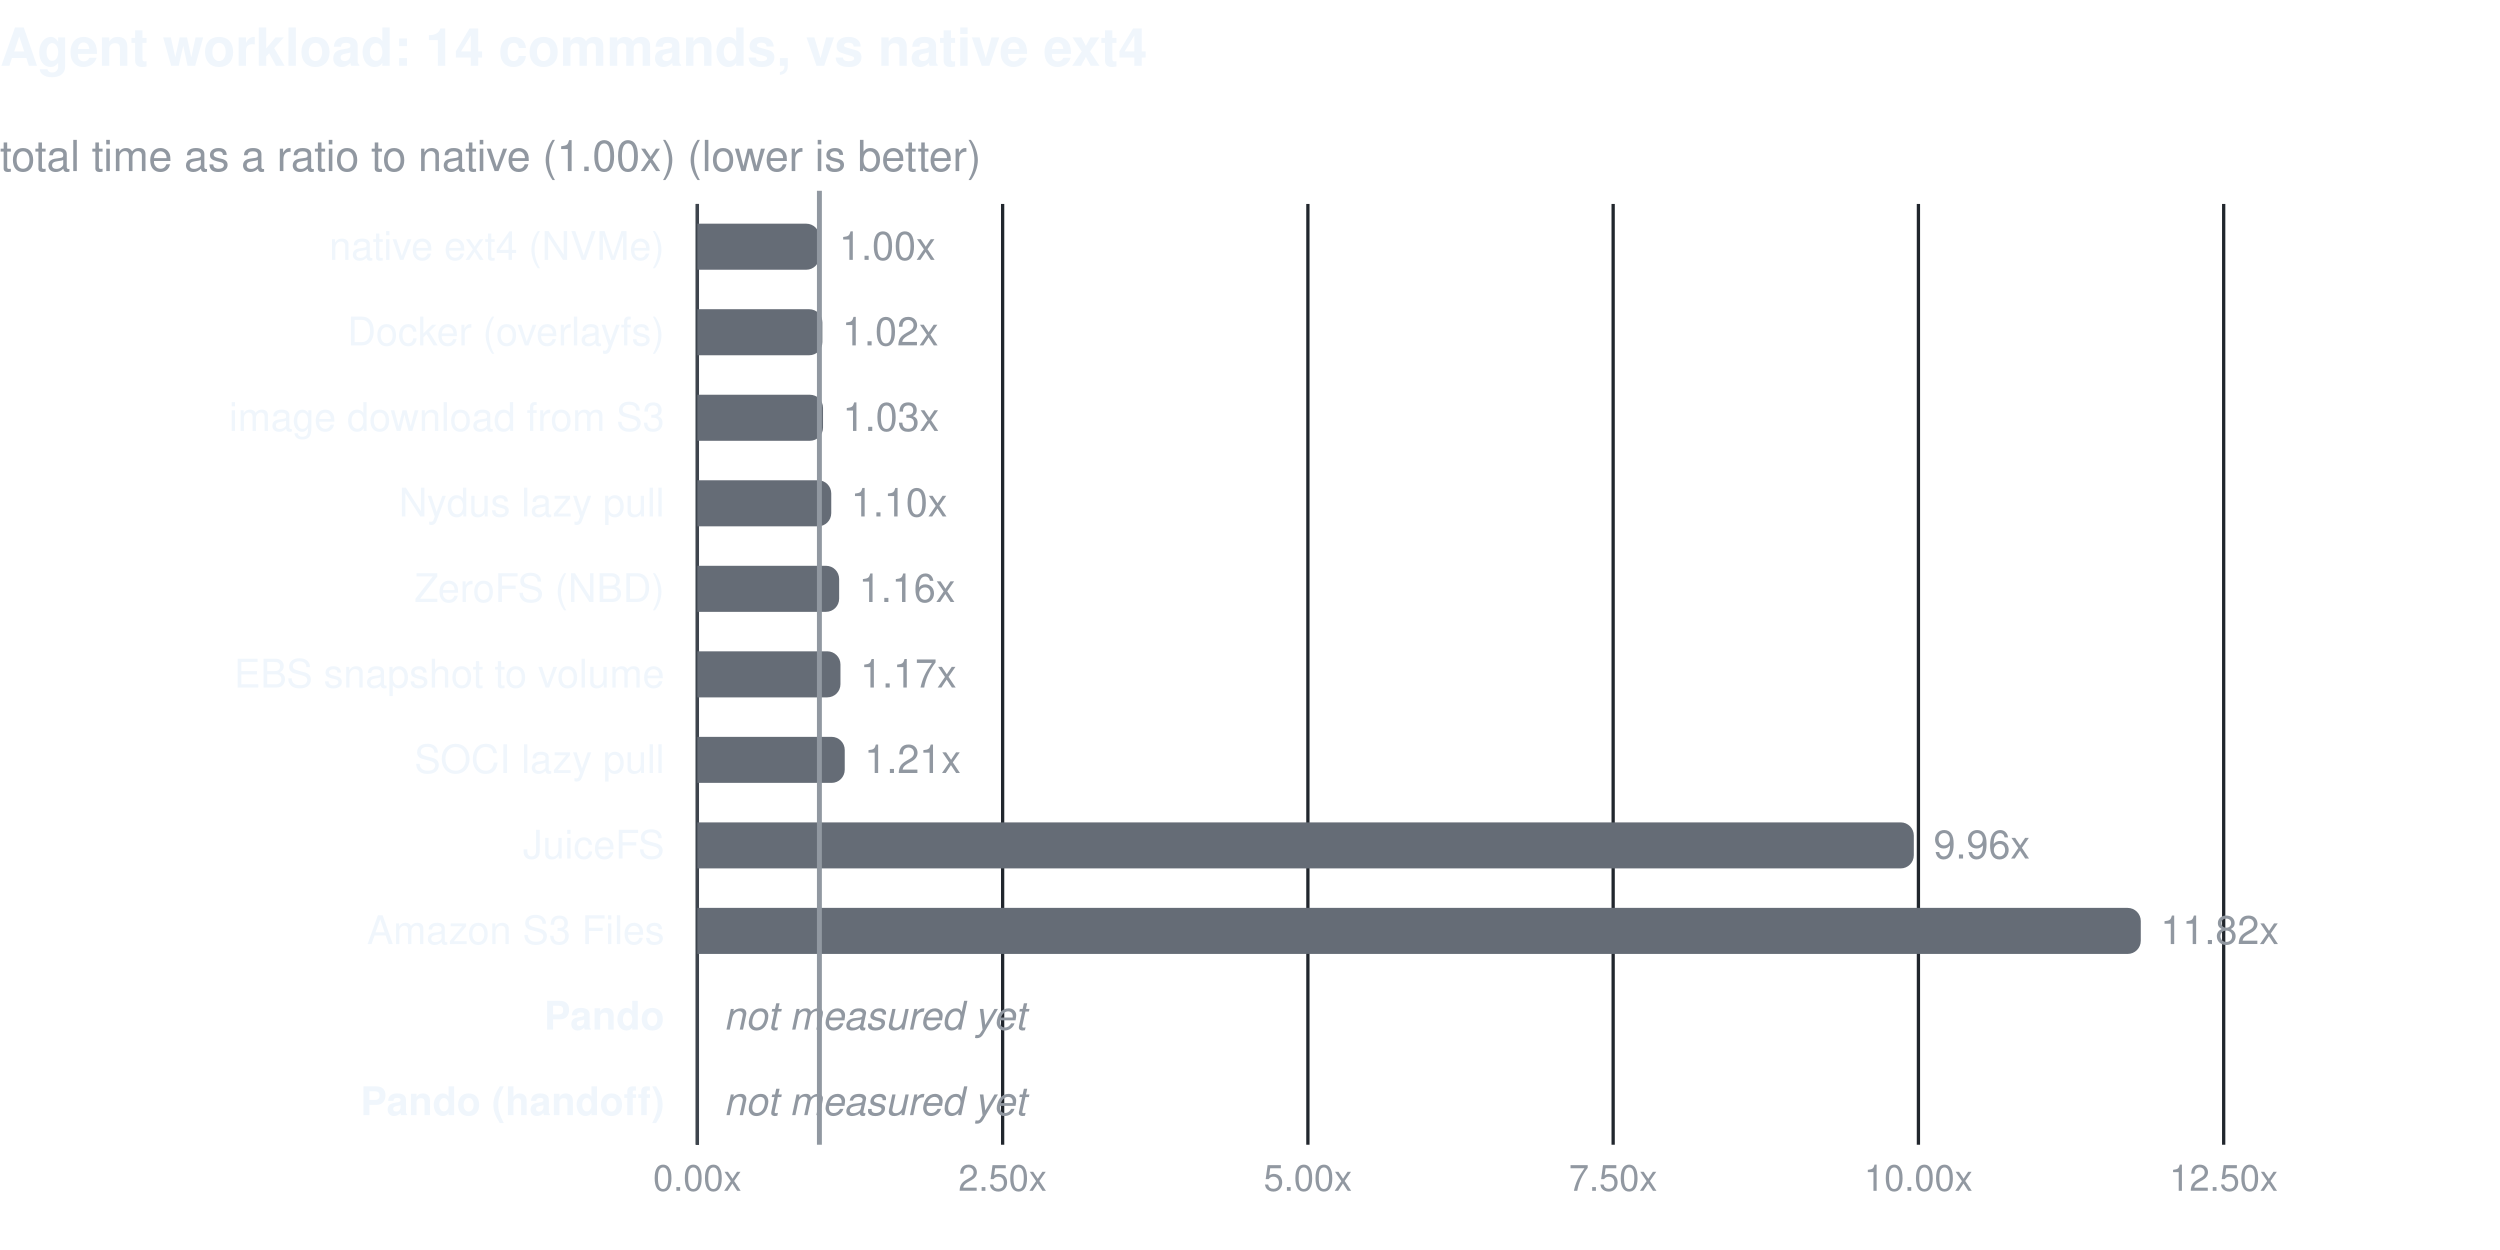
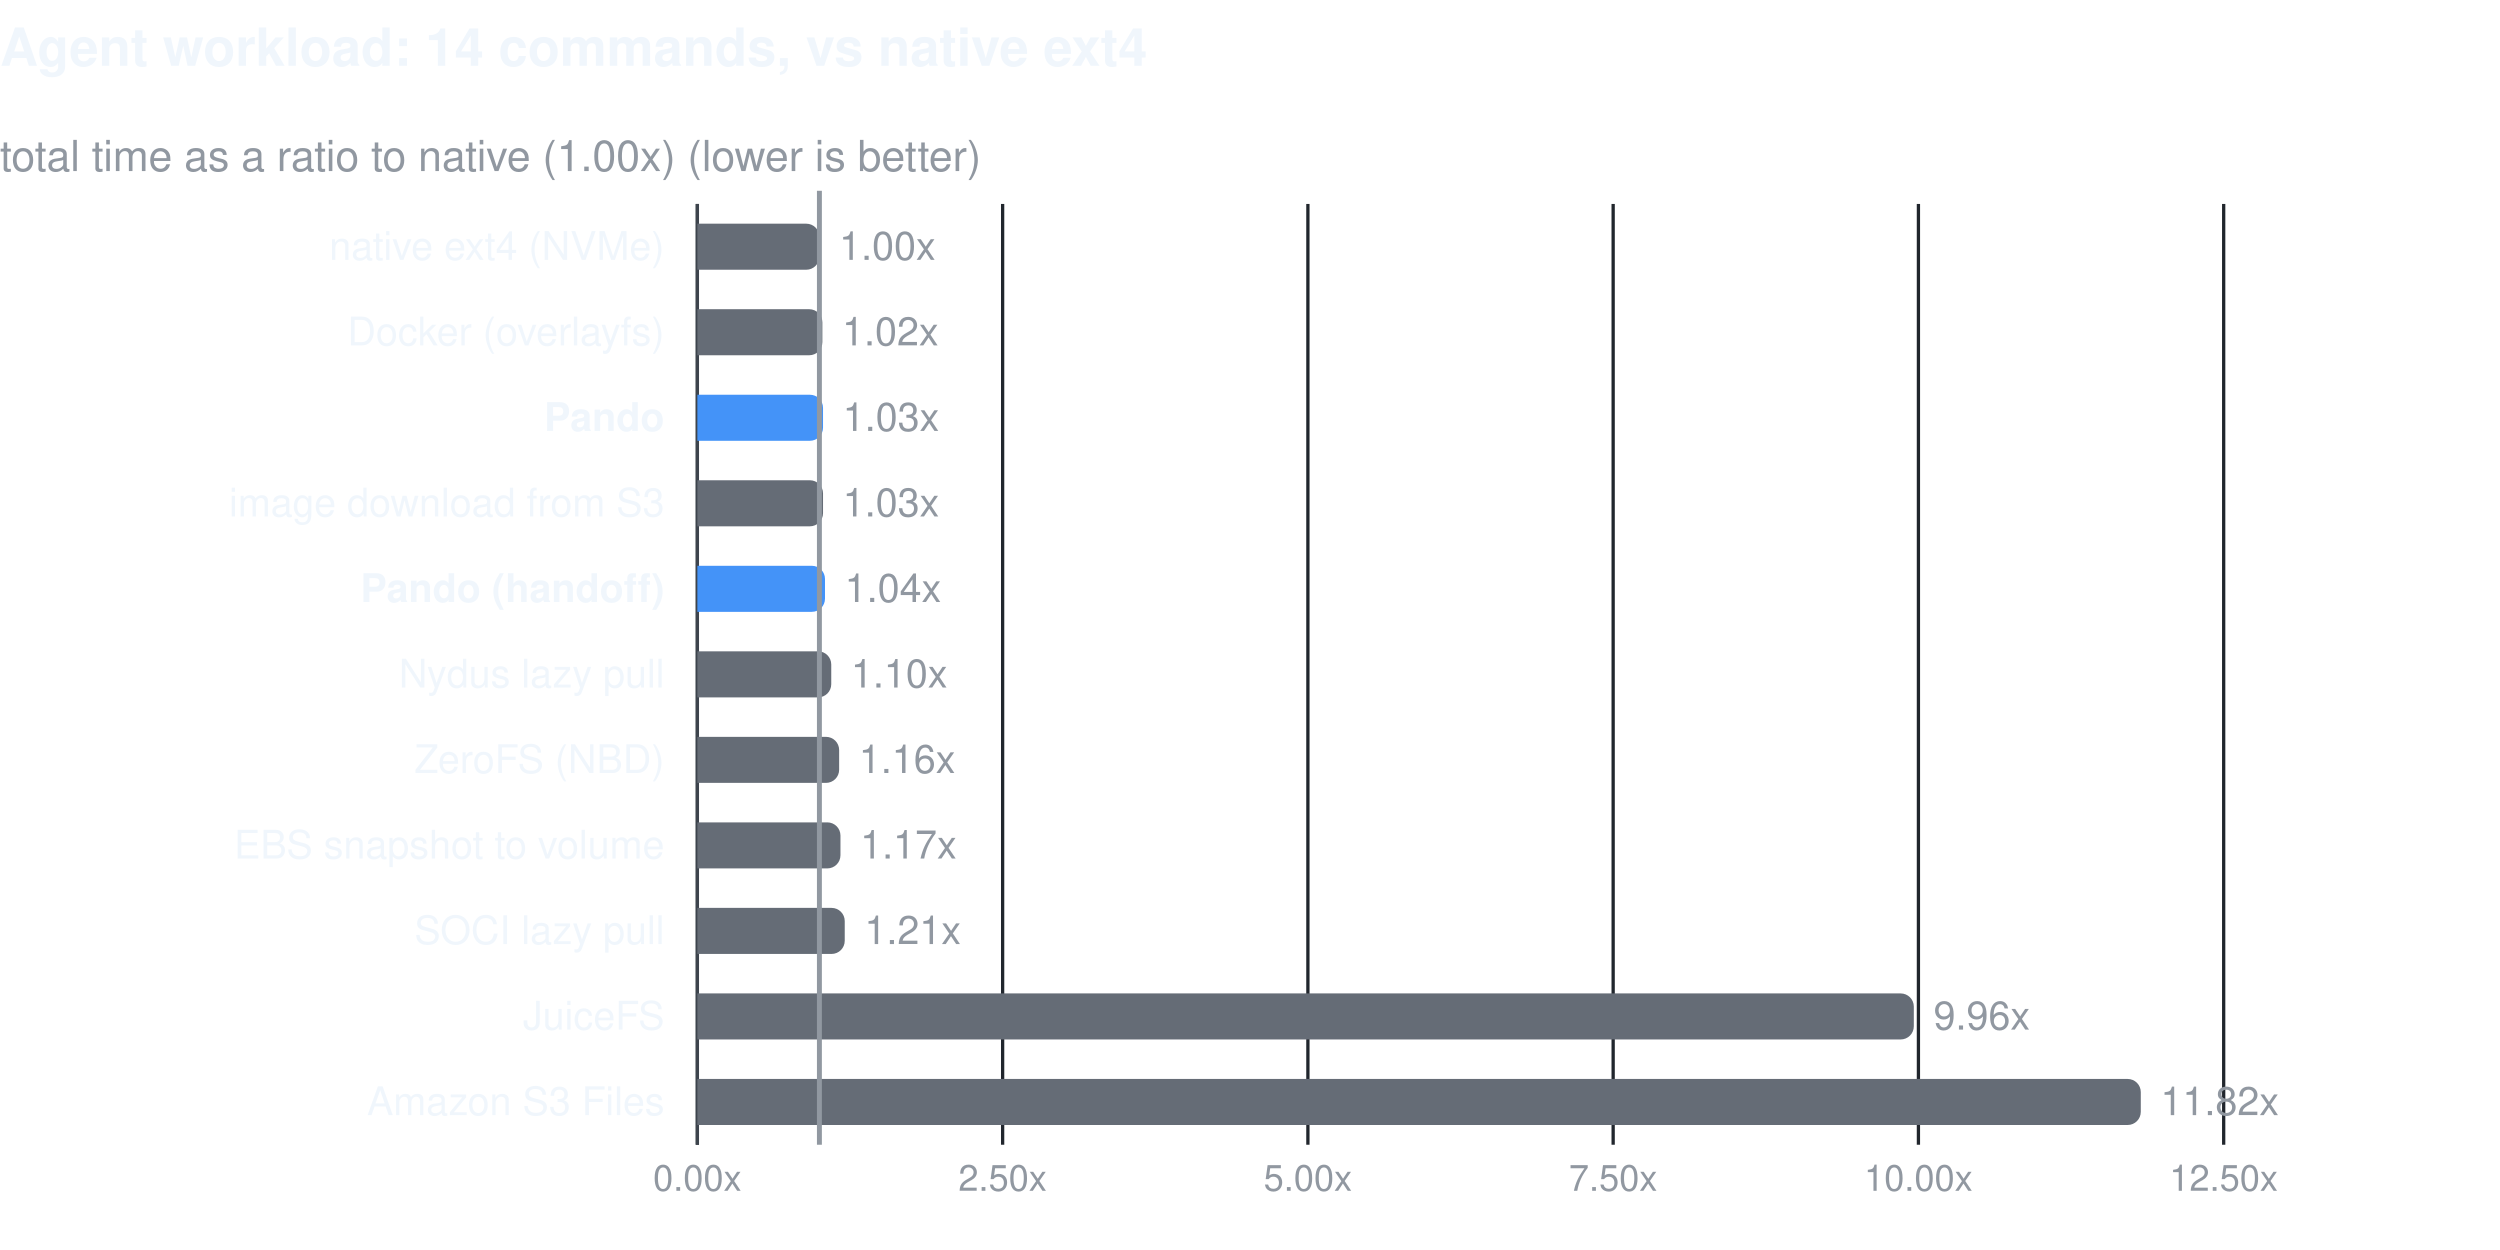
<svg xmlns="http://www.w3.org/2000/svg" width="760" height="380" viewBox="0 0 760 380" font-family="-apple-system, BlinkMacSystemFont, 'Segoe UI', Helvetica, Arial, sans-serif" role="img">
  <text x="0" y="20" font-size="16" font-weight="600" fill="#f0f6fc">Agent workload: 14 commands, vs native ext4</text>
  <text x="0" y="52" font-size="13" fill="#9198a1">total time as a ratio to native (1.00x) (lower is better)</text>
  <line x1="212.0" y1="62" x2="212.0" y2="348" stroke="#21262d" stroke-width="1" />
  <text x="212.0" y="362" font-size="11" fill="#9198a1" text-anchor="middle">0.00x</text>
  <line x1="304.8" y1="62" x2="304.8" y2="348" stroke="#21262d" stroke-width="1" />
  <text x="304.8" y="362" font-size="11" fill="#9198a1" text-anchor="middle">2.50x</text>
  <line x1="397.6" y1="62" x2="397.6" y2="348" stroke="#21262d" stroke-width="1" />
  <text x="397.6" y="362" font-size="11" fill="#9198a1" text-anchor="middle">5.00x</text>
  <line x1="490.4" y1="62" x2="490.4" y2="348" stroke="#21262d" stroke-width="1" />
  <text x="490.4" y="362" font-size="11" fill="#9198a1" text-anchor="middle">7.50x</text>
  <line x1="583.2" y1="62" x2="583.2" y2="348" stroke="#21262d" stroke-width="1" />
  <text x="583.2" y="362" font-size="11" fill="#9198a1" text-anchor="middle">10.00x</text>
  <line x1="676.0" y1="62" x2="676.0" y2="348" stroke="#21262d" stroke-width="1" />
  <text x="676.0" y="362" font-size="11" fill="#9198a1" text-anchor="middle">12.50x</text>
  <line x1="212" y1="62" x2="212" y2="348" stroke="#3d444d" stroke-width="1" />
  <text x="202" y="79.0" font-size="12" fill="#f0f6fc" text-anchor="end">native ext4 (NVMe)</text>
  <path d="M212,68.0 h33.1 a4,4 0 0 1 4,4 v6 a4,4 0 0 1 -4,4 h-33.1 z" fill="#656c76" />
  <text x="255.1" y="79.0" font-size="12" fill="#9198a1">1.00x</text>
  <text x="202" y="105.0" font-size="12" fill="#f0f6fc" text-anchor="end">Docker (overlayfs)</text>
  <path d="M212,94.0 h34.0 a4,4 0 0 1 4,4 v6 a4,4 0 0 1 -4,4 h-34.0 z" fill="#656c76" />
  <text x="256.0" y="105.0" font-size="12" fill="#9198a1">1.02x</text>
-   <text x="202" y="131.0" font-size="12" fill="#f0f6fc" text-anchor="end">image download from S3</text>
-   <path d="M212,120.0 h34.2 a4,4 0 0 1 4,4 v6 a4,4 0 0 1 -4,4 h-34.2 z" fill="#656c76" />
+   <text x="202" y="131.0" font-size="12" fill="#f0f6fc" text-anchor="end" font-weight="600">Pando</text>
+   <path d="M212,120.0 h34.2 a4,4 0 0 1 4,4 v6 a4,4 0 0 1 -4,4 h-34.2 z" fill="#4493f8" />
  <text x="256.2" y="131.0" font-size="12" fill="#9198a1">1.03x</text>
-   <text x="202" y="157.0" font-size="12" fill="#f0f6fc" text-anchor="end">Nydus lazy pull</text>
-   <path d="M212,146.0 h36.7 a4,4 0 0 1 4,4 v6 a4,4 0 0 1 -4,4 h-36.7 z" fill="#656c76" />
-   <text x="258.7" y="157.0" font-size="12" fill="#9198a1">1.10x</text>
-   <text x="202" y="183.0" font-size="12" fill="#f0f6fc" text-anchor="end">ZeroFS (NBD)</text>
-   <path d="M212,172.0 h39.1 a4,4 0 0 1 4,4 v6 a4,4 0 0 1 -4,4 h-39.1 z" fill="#656c76" />
-   <text x="261.1" y="183.0" font-size="12" fill="#9198a1">1.16x</text>
-   <text x="202" y="209.0" font-size="12" fill="#f0f6fc" text-anchor="end">EBS snapshot to volume</text>
-   <path d="M212,198.0 h39.5 a4,4 0 0 1 4,4 v6 a4,4 0 0 1 -4,4 h-39.5 z" fill="#656c76" />
-   <text x="261.5" y="209.0" font-size="12" fill="#9198a1">1.17x</text>
-   <text x="202" y="235.0" font-size="12" fill="#f0f6fc" text-anchor="end">SOCI lazy pull</text>
-   <path d="M212,224.0 h40.8 a4,4 0 0 1 4,4 v6 a4,4 0 0 1 -4,4 h-40.8 z" fill="#656c76" />
-   <text x="262.8" y="235.0" font-size="12" fill="#9198a1">1.21x</text>
-   <text x="202" y="261.0" font-size="12" fill="#f0f6fc" text-anchor="end">JuiceFS</text>
-   <path d="M212,250.0 h365.8 a4,4 0 0 1 4,4 v6 a4,4 0 0 1 -4,4 h-365.8 z" fill="#656c76" />
-   <text x="587.8" y="261.0" font-size="12" fill="#9198a1">9.96x</text>
-   <text x="202" y="287.0" font-size="12" fill="#f0f6fc" text-anchor="end">Amazon S3 Files</text>
-   <path d="M212,276.0 h434.8 a4,4 0 0 1 4,4 v6 a4,4 0 0 1 -4,4 h-434.8 z" fill="#656c76" />
-   <text x="656.8" y="287.0" font-size="12" fill="#9198a1">11.82x</text>
-   <text x="202" y="313.0" font-size="12" fill="#f0f6fc" text-anchor="end" font-weight="600">Pando</text>
-   <text x="220" y="313.0" font-size="12" font-style="italic" fill="#9198a1">not measured yet</text>
-   <text x="202" y="339.0" font-size="12" fill="#f0f6fc" text-anchor="end" font-weight="600">Pando (handoff)</text>
-   <text x="220" y="339.0" font-size="12" font-style="italic" fill="#9198a1">not measured yet</text>
+   <text x="202" y="157.0" font-size="12" fill="#f0f6fc" text-anchor="end">image download from S3</text>
+   <path d="M212,146.0 h34.2 a4,4 0 0 1 4,4 v6 a4,4 0 0 1 -4,4 h-34.2 z" fill="#656c76" />
+   <text x="256.2" y="157.0" font-size="12" fill="#9198a1">1.03x</text>
+   <text x="202" y="183.0" font-size="12" fill="#f0f6fc" text-anchor="end" font-weight="600">Pando (handoff)</text>
+   <path d="M212,172.0 h34.8 a4,4 0 0 1 4,4 v6 a4,4 0 0 1 -4,4 h-34.8 z" fill="#4493f8" />
+   <text x="256.8" y="183.0" font-size="12" fill="#9198a1">1.04x</text>
+   <text x="202" y="209.0" font-size="12" fill="#f0f6fc" text-anchor="end">Nydus lazy pull</text>
+   <path d="M212,198.0 h36.7 a4,4 0 0 1 4,4 v6 a4,4 0 0 1 -4,4 h-36.7 z" fill="#656c76" />
+   <text x="258.7" y="209.0" font-size="12" fill="#9198a1">1.10x</text>
+   <text x="202" y="235.0" font-size="12" fill="#f0f6fc" text-anchor="end">ZeroFS (NBD)</text>
+   <path d="M212,224.0 h39.1 a4,4 0 0 1 4,4 v6 a4,4 0 0 1 -4,4 h-39.1 z" fill="#656c76" />
+   <text x="261.1" y="235.0" font-size="12" fill="#9198a1">1.16x</text>
+   <text x="202" y="261.0" font-size="12" fill="#f0f6fc" text-anchor="end">EBS snapshot to volume</text>
+   <path d="M212,250.0 h39.5 a4,4 0 0 1 4,4 v6 a4,4 0 0 1 -4,4 h-39.5 z" fill="#656c76" />
+   <text x="261.5" y="261.0" font-size="12" fill="#9198a1">1.17x</text>
+   <text x="202" y="287.0" font-size="12" fill="#f0f6fc" text-anchor="end">SOCI lazy pull</text>
+   <path d="M212,276.0 h40.8 a4,4 0 0 1 4,4 v6 a4,4 0 0 1 -4,4 h-40.8 z" fill="#656c76" />
+   <text x="262.8" y="287.0" font-size="12" fill="#9198a1">1.21x</text>
+   <text x="202" y="313.0" font-size="12" fill="#f0f6fc" text-anchor="end">JuiceFS</text>
+   <path d="M212,302.0 h365.8 a4,4 0 0 1 4,4 v6 a4,4 0 0 1 -4,4 h-365.8 z" fill="#656c76" />
+   <text x="587.8" y="313.0" font-size="12" fill="#9198a1">9.96x</text>
+   <text x="202" y="339.0" font-size="12" fill="#f0f6fc" text-anchor="end">Amazon S3 Files</text>
+   <path d="M212,328.0 h434.8 a4,4 0 0 1 4,4 v6 a4,4 0 0 1 -4,4 h-434.8 z" fill="#656c76" />
+   <text x="656.8" y="339.0" font-size="12" fill="#9198a1">11.82x</text>
  <line x1="249.1" y1="58" x2="249.1" y2="348" stroke="#9198a1" stroke-width="1.5" />
</svg>
